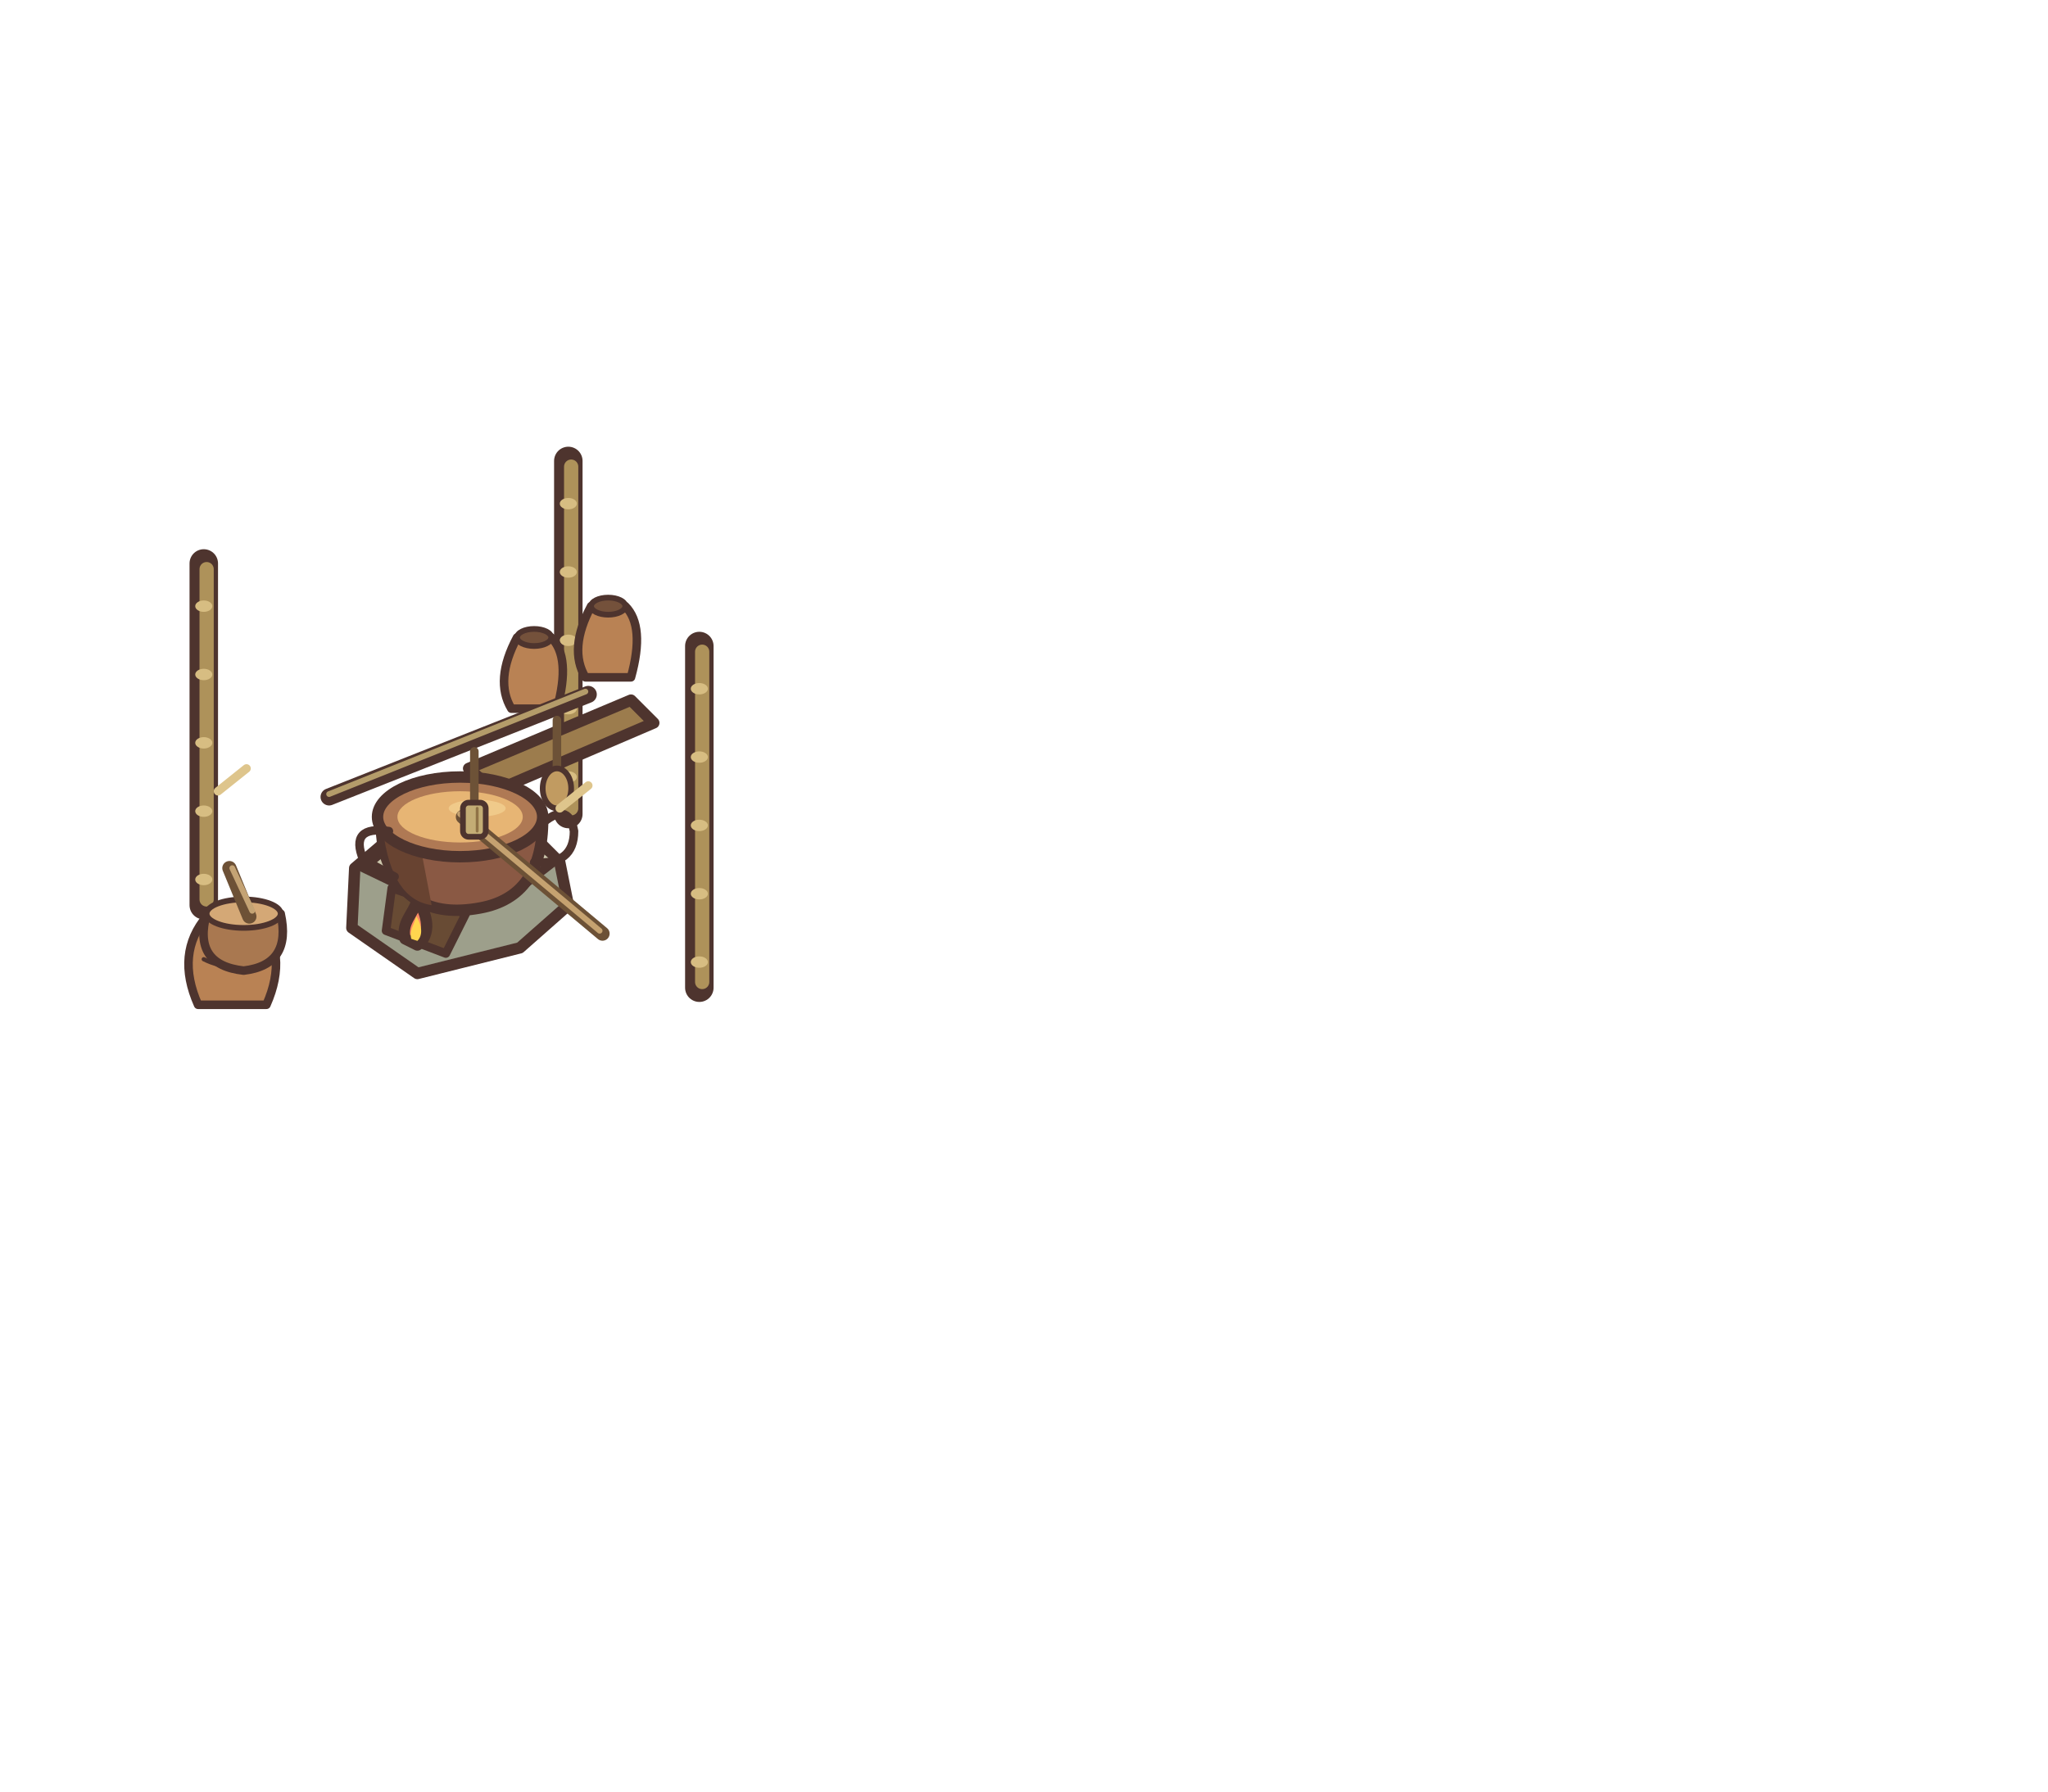
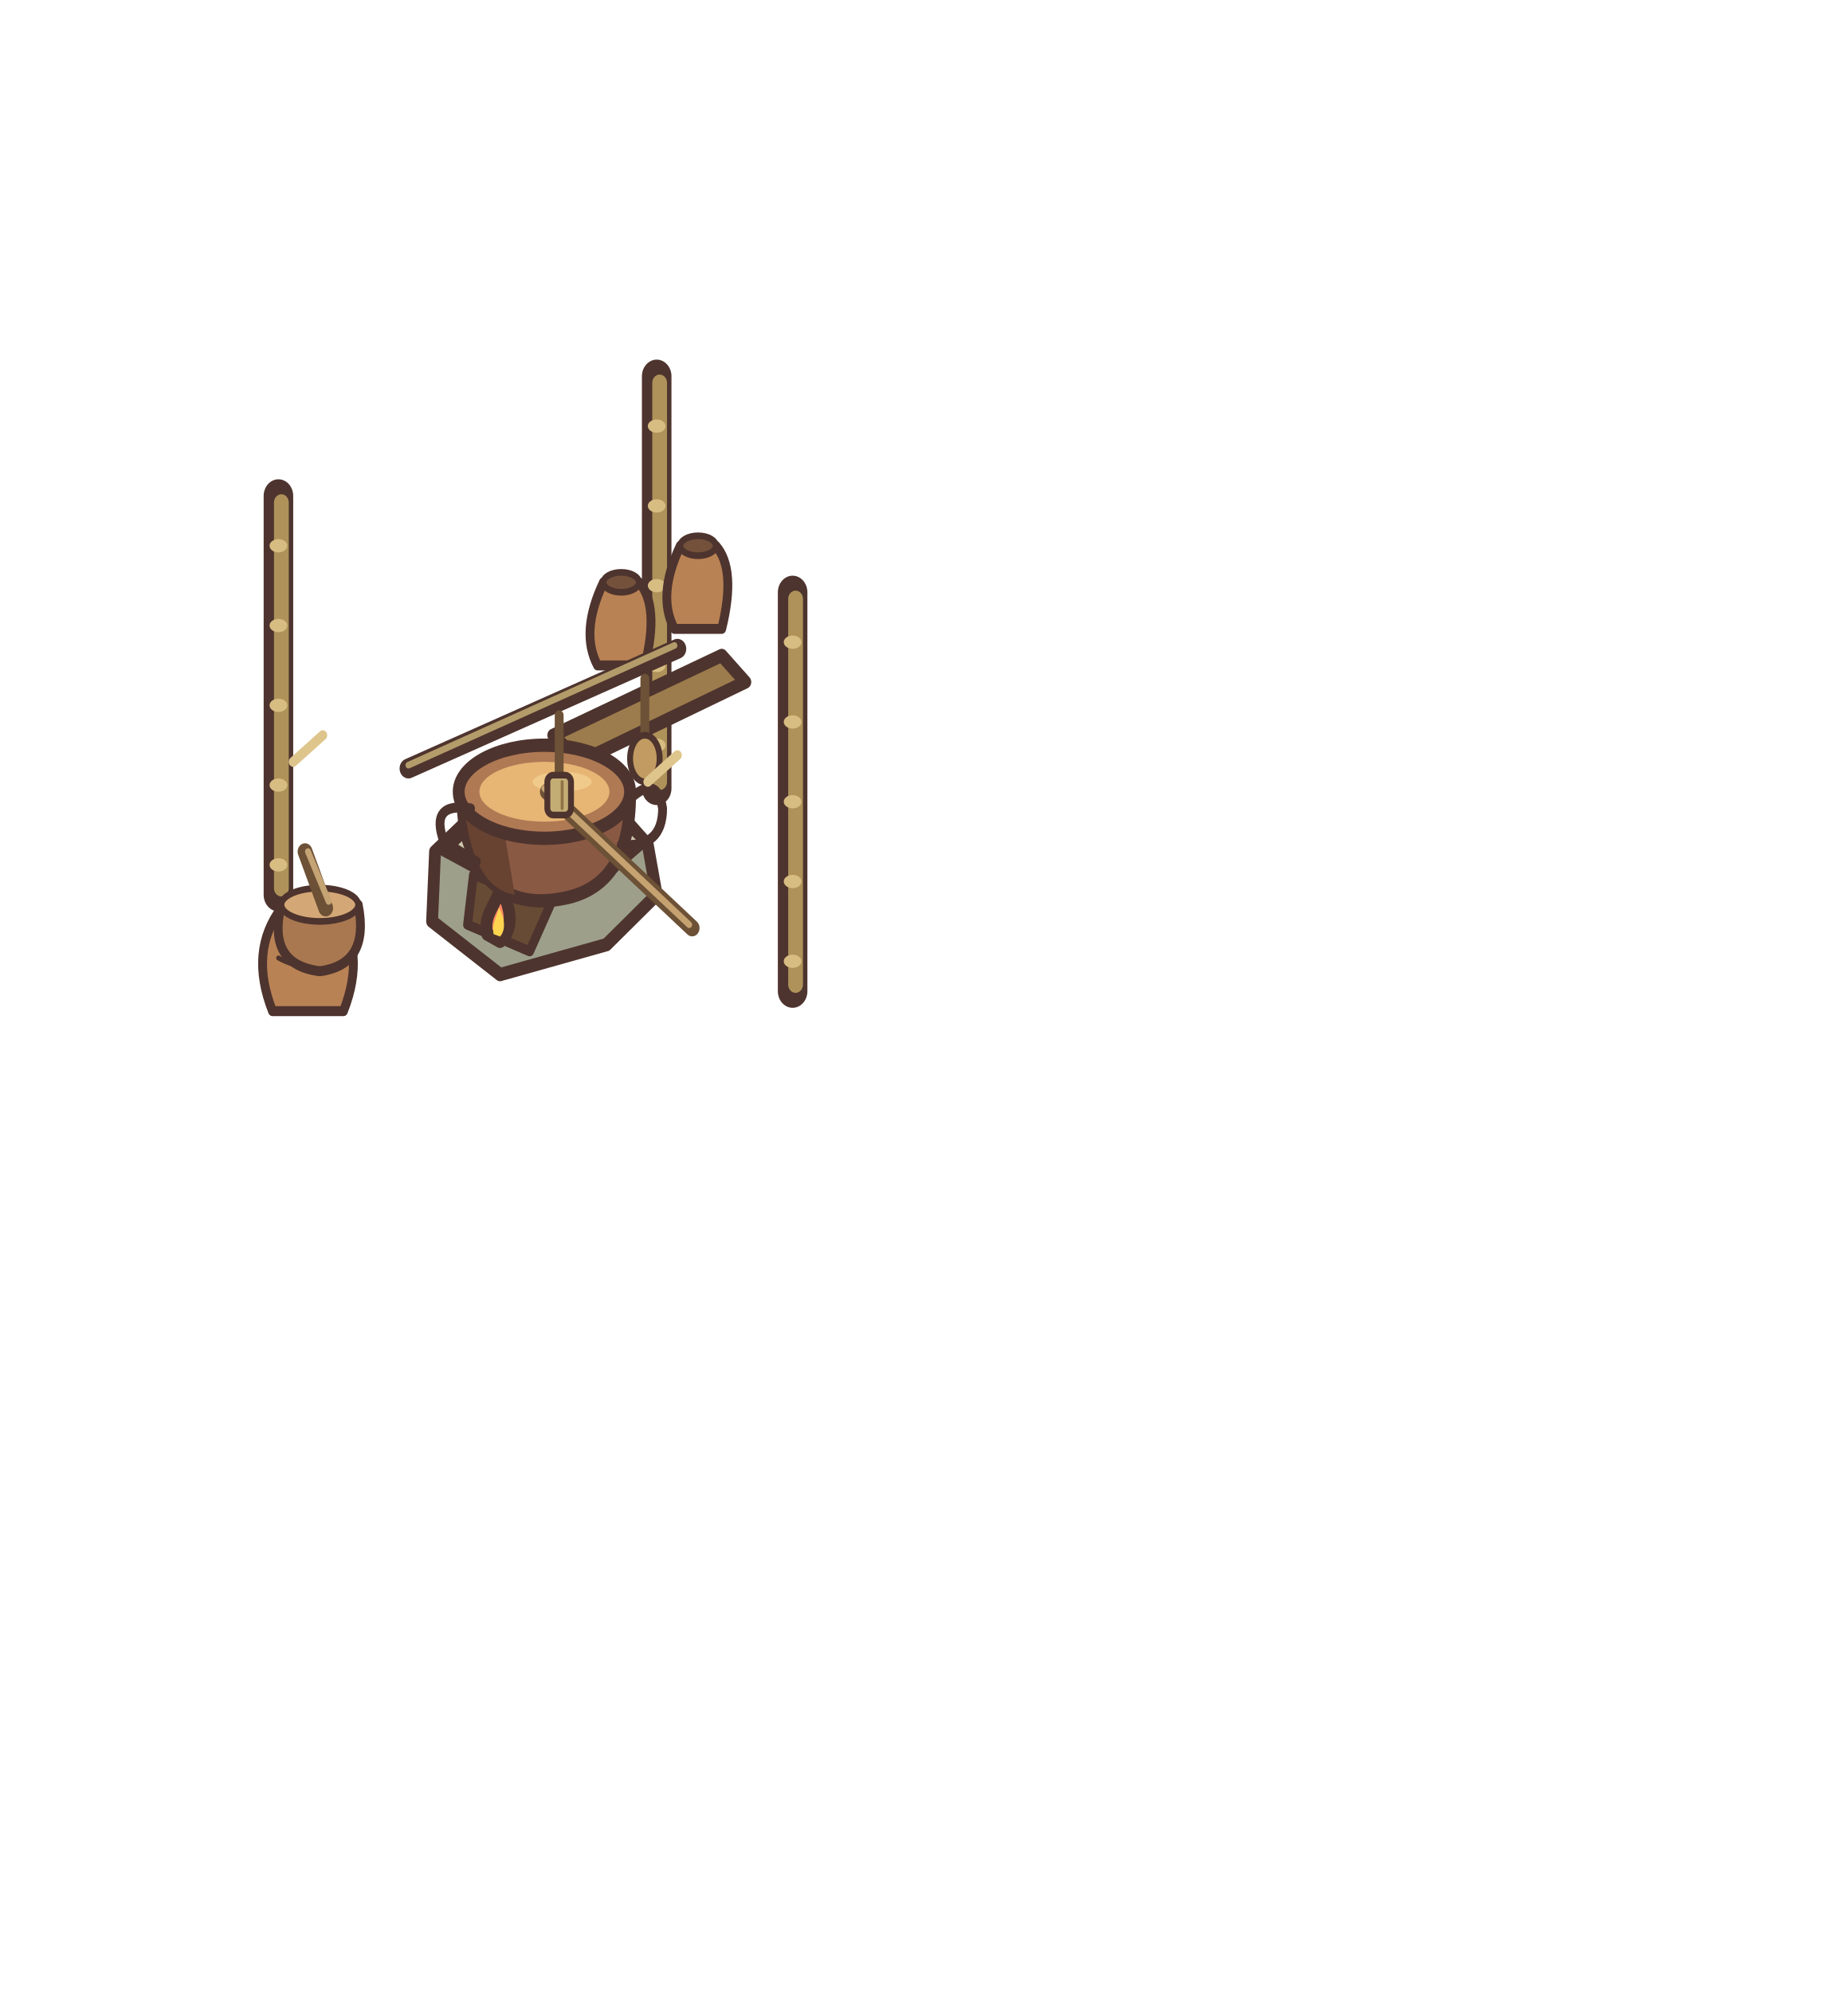
- <svg xmlns="http://www.w3.org/2000/svg" width="384" height="336" viewBox="0 0 384 336">
-   <g transform="translate(192,192) scale(0.89) translate(-192,-192)">
-     <g transform="translate(12,20) scale(0.6)">
-       <g transform="translate(210,0) scale(-1,1)">
-         <path d="M70 89 L70 213" stroke="#4E342E" stroke-width="10" stroke-linecap="round" fill="none" />
-         <path d="M69 91 L69 211" stroke="#AE925A" stroke-width="5" stroke-linecap="round" fill="none" />
-         <ellipse cx="70" cy="104" rx="3" ry="2" fill="#D7BD82" />
-         <ellipse cx="70" cy="128" rx="3" ry="2" fill="#D7BD82" />
-         <ellipse cx="70" cy="152" rx="3" ry="2" fill="#D7BD82" />
-         <ellipse cx="70" cy="176" rx="3" ry="2" fill="#D7BD82" />
-         <ellipse cx="70" cy="200" rx="3" ry="2" fill="#D7BD82" />
-         <path d="M198 125 L198 245" stroke="#4E342E" stroke-width="10" stroke-linecap="round" fill="none" />
-         <path d="M197 127 L197 243" stroke="#AE925A" stroke-width="5" stroke-linecap="round" fill="none" />
-         <ellipse cx="198" cy="140" rx="3" ry="2" fill="#D7BD82" />
-         <ellipse cx="198" cy="164" rx="3" ry="2" fill="#D7BD82" />
-         <ellipse cx="198" cy="188" rx="3" ry="2" fill="#D7BD82" />
-         <ellipse cx="198" cy="212" rx="3" ry="2" fill="#D7BD82" />
-         <ellipse cx="198" cy="236" rx="3" ry="2" fill="#D7BD82" />
-         <path d="M24 154 L24 274" stroke="#4E342E" stroke-width="10" stroke-linecap="round" fill="none" />
-         <path d="M23 156 L23 272" stroke="#AE925A" stroke-width="5" stroke-linecap="round" fill="none" />
-         <ellipse cx="24" cy="169" rx="3" ry="2" fill="#D7BD82" />
-         <ellipse cx="24" cy="193" rx="3" ry="2" fill="#D7BD82" />
-         <ellipse cx="24" cy="217" rx="3" ry="2" fill="#D7BD82" />
-         <ellipse cx="24" cy="241" rx="3" ry="2" fill="#D7BD82" />
-         <ellipse cx="24" cy="265" rx="3" ry="2" fill="#D7BD82" />
-         <path d="M48 173 L105 197 L96 205 L40 181 Z" fill="#9C7C4D" stroke="#4E342E" stroke-width="4" stroke-linejoin="round" stroke-linecap="round" />
-         <path d="M48 165 Q43 147 50 140 L62 140 Q70 155 64 165 Z" fill="#B98254" stroke="#4E342E" stroke-width="3" stroke-linejoin="round" stroke-linecap="round" />
-         <ellipse cx="56" cy="140" rx="6" ry="3" fill="#74513B" stroke="#4E342E" stroke-width="2" />
-         <path d="M74 176 Q69 158 76 151 L88 151 Q96 166 90 176 Z" fill="#B98254" stroke="#4E342E" stroke-width="3" stroke-linejoin="round" stroke-linecap="round" />
-         <ellipse cx="82" cy="151" rx="6" ry="3" fill="#74513B" stroke="#4E342E" stroke-width="2" />
-         <g transform="translate(-18,0)">
-           <path d="M91 230 L111 210 L143 215 L163 232 L164 253 L141 269 L105 260 L88 245 Z" fill="#9D9F8B" stroke="#4E342E" stroke-width="4" stroke-linejoin="round" stroke-linecap="round" />
-           <path d="M92 229 L112 212 L142 217 L160 232 L133 245 L105 239 Z" fill="#CDC8AD" stroke="#4E342E" stroke-width="3" stroke-linejoin="round" stroke-linecap="round" />
-           <path d="M124 248 L150 239 L152 254 L131 262 Z" fill="#684B34" stroke="#4E342E" stroke-width="3" stroke-linejoin="round" stroke-linecap="round" />
-           <path d="M141 259 C135.96 255.4 137.4 248.2 141 243.16 C142.44 248.2 146.76 251.08 145.32 256.84 Z" fill="#FF8A65" stroke="#4E342E" stroke-width="4" stroke-linejoin="round" stroke-linecap="round" />
-           <path d="M141 257.56 C138.84 255.4 139.56 251.8 141.36 248.92 C142.44 252.52 143.88 253.96 143.16 256.84 Z" fill="#FFD54F" />
-           <path d="M97 215 Q97 242 119 246 Q146 251 153 225 L154 216 Z" fill="#8A5944" stroke="#4E342E" stroke-width="4" stroke-linejoin="round" stroke-linecap="round" />
-           <path d="M140 224 L153 219 Q150 243 136 245 Z" fill="#684331" />
-           <ellipse cx="126" cy="214" rx="29" ry="14" fill="#AF7954" stroke="#4E342E" stroke-width="4" />
-           <ellipse cx="126" cy="214" rx="22" ry="9" fill="#E7B574" />
-           <ellipse cx="120" cy="211" rx="10" ry="3" fill="#F0CA8A" />
-           <path d="M98 217 Q88 208 86 219 Q86 231 100 230 M151 219 Q165 217 160 229 L149 235" fill="none" stroke="#4E342E" stroke-width="3" stroke-linejoin="round" stroke-linecap="round" />
-           <path d="M125 214 L76 255" stroke="#6C5136" stroke-width="5" stroke-linecap="round" fill="none" />
-           <path d="M126 213 L77 254" stroke="#C5A270" stroke-width="2" stroke-linecap="round" fill="none" />
+ <svg xmlns="http://www.w3.org/2000/svg" width="512" height="552" viewBox="0 0 512 552">
+   <g transform="translate(0,48)">
+     <g transform="scale(1.333333,1.5)">
+       <g transform="translate(192,192) scale(0.89) translate(-192,-192)">
+         <g transform="translate(33,-43) scale(0.69)">
+           <g transform="translate(210,0) scale(-1,1)">
+             <path d="M70 89 L70 213" stroke="#4E342E" stroke-width="10" stroke-linecap="round" fill="none" />
+             <path d="M69 91 L69 211" stroke="#AE925A" stroke-width="5" stroke-linecap="round" fill="none" />
+             <ellipse cx="70" cy="104" rx="3" ry="2" fill="#D7BD82" />
+             <ellipse cx="70" cy="128" rx="3" ry="2" fill="#D7BD82" />
+             <ellipse cx="70" cy="152" rx="3" ry="2" fill="#D7BD82" />
+             <ellipse cx="70" cy="176" rx="3" ry="2" fill="#D7BD82" />
+             <ellipse cx="70" cy="200" rx="3" ry="2" fill="#D7BD82" />
+             <path d="M198 125 L198 245" stroke="#4E342E" stroke-width="10" stroke-linecap="round" fill="none" />
+             <path d="M197 127 L197 243" stroke="#AE925A" stroke-width="5" stroke-linecap="round" fill="none" />
+             <ellipse cx="198" cy="140" rx="3" ry="2" fill="#D7BD82" />
+             <ellipse cx="198" cy="164" rx="3" ry="2" fill="#D7BD82" />
+             <ellipse cx="198" cy="188" rx="3" ry="2" fill="#D7BD82" />
+             <ellipse cx="198" cy="212" rx="3" ry="2" fill="#D7BD82" />
+             <ellipse cx="198" cy="236" rx="3" ry="2" fill="#D7BD82" />
+             <path d="M24 154 L24 274" stroke="#4E342E" stroke-width="10" stroke-linecap="round" fill="none" />
+             <path d="M23 156 L23 272" stroke="#AE925A" stroke-width="5" stroke-linecap="round" fill="none" />
+             <ellipse cx="24" cy="169" rx="3" ry="2" fill="#D7BD82" />
+             <ellipse cx="24" cy="193" rx="3" ry="2" fill="#D7BD82" />
+             <ellipse cx="24" cy="217" rx="3" ry="2" fill="#D7BD82" />
+             <ellipse cx="24" cy="241" rx="3" ry="2" fill="#D7BD82" />
+             <ellipse cx="24" cy="265" rx="3" ry="2" fill="#D7BD82" />
+             <path d="M48 173 L105 197 L96 205 L40 181 Z" fill="#9C7C4D" stroke="#4E342E" stroke-width="4" stroke-linejoin="round" stroke-linecap="round" />
+             <path d="M48 165 Q43 147 50 140 L62 140 Q70 155 64 165 Z" fill="#B98254" stroke="#4E342E" stroke-width="3" stroke-linejoin="round" stroke-linecap="round" />
+             <ellipse cx="56" cy="140" rx="6" ry="3" fill="#74513B" stroke="#4E342E" stroke-width="2" />
+             <path d="M74 176 Q69 158 76 151 L88 151 Q96 166 90 176 Z" fill="#B98254" stroke="#4E342E" stroke-width="3" stroke-linejoin="round" stroke-linecap="round" />
+             <ellipse cx="82" cy="151" rx="6" ry="3" fill="#74513B" stroke="#4E342E" stroke-width="2" />
+             <g transform="translate(-18,0)">
+               <path d="M91 230 L111 210 L143 215 L163 232 L164 253 L141 269 L105 260 L88 245 Z" fill="#9D9F8B" stroke="#4E342E" stroke-width="4" stroke-linejoin="round" stroke-linecap="round" />
+               <path d="M92 229 L112 212 L142 217 L160 232 L133 245 L105 239 Z" fill="#CDC8AD" stroke="#4E342E" stroke-width="3" stroke-linejoin="round" stroke-linecap="round" />
+               <path d="M124 248 L150 239 L152 254 L131 262 Z" fill="#684B34" stroke="#4E342E" stroke-width="3" stroke-linejoin="round" stroke-linecap="round" />
+               <path d="M141 259 C135.96 255.4 137.4 248.2 141 243.16 C142.44 248.2 146.76 251.08 145.32 256.84 Z" fill="#FF8A65" stroke="#4E342E" stroke-width="4" stroke-linejoin="round" stroke-linecap="round" />
+               <path d="M141 257.56 C138.84 255.4 139.56 251.8 141.36 248.92 C142.44 252.52 143.88 253.96 143.16 256.84 Z" fill="#FFD54F" />
+               <path d="M97 215 Q97 242 119 246 Q146 251 153 225 L154 216 Z" fill="#8A5944" stroke="#4E342E" stroke-width="4" stroke-linejoin="round" stroke-linecap="round" />
+               <path d="M140 224 L153 219 Q150 243 136 245 Z" fill="#684331" />
+               <ellipse cx="126" cy="214" rx="29" ry="14" fill="#AF7954" stroke="#4E342E" stroke-width="4" />
+               <ellipse cx="126" cy="214" rx="22" ry="9" fill="#E7B574" />
+               <ellipse cx="120" cy="211" rx="10" ry="3" fill="#F0CA8A" />
+               <path d="M98 217 Q88 208 86 219 Q86 231 100 230 M151 219 Q165 217 160 229 L149 235" fill="none" stroke="#4E342E" stroke-width="3" stroke-linejoin="round" stroke-linecap="round" />
+               <path d="M125 214 L76 255" stroke="#6C5136" stroke-width="5" stroke-linecap="round" fill="none" />
+               <path d="M126 213 L77 254" stroke="#C5A270" stroke-width="2" stroke-linecap="round" fill="none" />
+             </g>
+             <path d="M63 171 L154 207" stroke="#4E342E" stroke-width="6" stroke-linecap="round" fill="none" />
+             <path d="M64 170 L154 206" stroke="#B49C6A" stroke-width="2" stroke-linecap="round" fill="none" />
+             <path d="M74 180 L74 202" stroke="#6D5237" stroke-width="3" stroke-linecap="round" fill="none" />
+             <ellipse cx="74" cy="204" rx="5" ry="7" fill="#C19B61" stroke="#4E342E" stroke-width="2" />
+             <path d="M103 191 L103 213" stroke="#6D5237" stroke-width="3" stroke-linecap="round" fill="none" />
+             <rect x="99" y="209" width="8" height="12" rx="2" fill="#C4AD75" stroke="#4E342E" stroke-width="2" />
+             <path d="M102 211 L102 219" stroke="#907346" stroke-width="1" stroke-linecap="round" fill="none" />
+             <path d="M176 280 Q168 262 179 249 L197 249 Q208 262 200 280 Z" fill="#B98254" stroke="#4E342E" stroke-width="3" stroke-linejoin="round" stroke-linecap="round" />
+             <ellipse cx="188" cy="249" rx="9" ry="4" fill="#74513B" stroke="#4E342E" stroke-width="2" />
+             <path d="M178 264 Q188 269 198 264" fill="none" stroke="#4E342E" stroke-width="1.5" stroke-linejoin="round" stroke-linecap="round" />
+             <path d="M171 248 Q167 266 184 268 Q202 266 197 248 Z" fill="#A97850" stroke="#4E342E" stroke-width="3" stroke-linejoin="round" stroke-linecap="round" />
+             <ellipse cx="184" cy="248" rx="13" ry="5" fill="#D4A876" stroke="#4E342E" stroke-width="2" />
+             <path d="M182 249 L189 232" stroke="#6D5136" stroke-width="5" stroke-linecap="round" fill="none" />
+             <path d="M181 247 L188 232" stroke="#C4A374" stroke-width="2" stroke-linecap="round" fill="none" />
+             <path d="M63 203 L73 211" stroke="#DEC58C" stroke-width="3" stroke-linecap="round" fill="none" />
+             <path d="M183 197 L193 205" stroke="#DEC58C" stroke-width="3" stroke-linecap="round" fill="none" />
+           </g>
        </g>
-         <path d="M63 171 L154 207" stroke="#4E342E" stroke-width="6" stroke-linecap="round" fill="none" />
-         <path d="M64 170 L154 206" stroke="#B49C6A" stroke-width="2" stroke-linecap="round" fill="none" />
-         <path d="M74 180 L74 202" stroke="#6D5237" stroke-width="3" stroke-linecap="round" fill="none" />
-         <ellipse cx="74" cy="204" rx="5" ry="7" fill="#C19B61" stroke="#4E342E" stroke-width="2" />
-         <path d="M103 191 L103 213" stroke="#6D5237" stroke-width="3" stroke-linecap="round" fill="none" />
-         <rect x="99" y="209" width="8" height="12" rx="2" fill="#C4AD75" stroke="#4E342E" stroke-width="2" />
-         <path d="M102 211 L102 219" stroke="#907346" stroke-width="1" stroke-linecap="round" fill="none" />
-         <path d="M176 280 Q168 262 179 249 L197 249 Q208 262 200 280 Z" fill="#B98254" stroke="#4E342E" stroke-width="3" stroke-linejoin="round" stroke-linecap="round" />
-         <ellipse cx="188" cy="249" rx="9" ry="4" fill="#74513B" stroke="#4E342E" stroke-width="2" />
-         <path d="M178 264 Q188 269 198 264" fill="none" stroke="#4E342E" stroke-width="1.5" stroke-linejoin="round" stroke-linecap="round" />
-         <path d="M171 248 Q167 266 184 268 Q202 266 197 248 Z" fill="#A97850" stroke="#4E342E" stroke-width="3" stroke-linejoin="round" stroke-linecap="round" />
-         <ellipse cx="184" cy="248" rx="13" ry="5" fill="#D4A876" stroke="#4E342E" stroke-width="2" />
-         <path d="M182 249 L189 232" stroke="#6D5136" stroke-width="5" stroke-linecap="round" fill="none" />
-         <path d="M181 247 L188 232" stroke="#C4A374" stroke-width="2" stroke-linecap="round" fill="none" />
-         <path d="M63 203 L73 211" stroke="#DEC58C" stroke-width="3" stroke-linecap="round" fill="none" />
-         <path d="M183 197 L193 205" stroke="#DEC58C" stroke-width="3" stroke-linecap="round" fill="none" />
      </g>
    </g>
  </g>
</svg>
